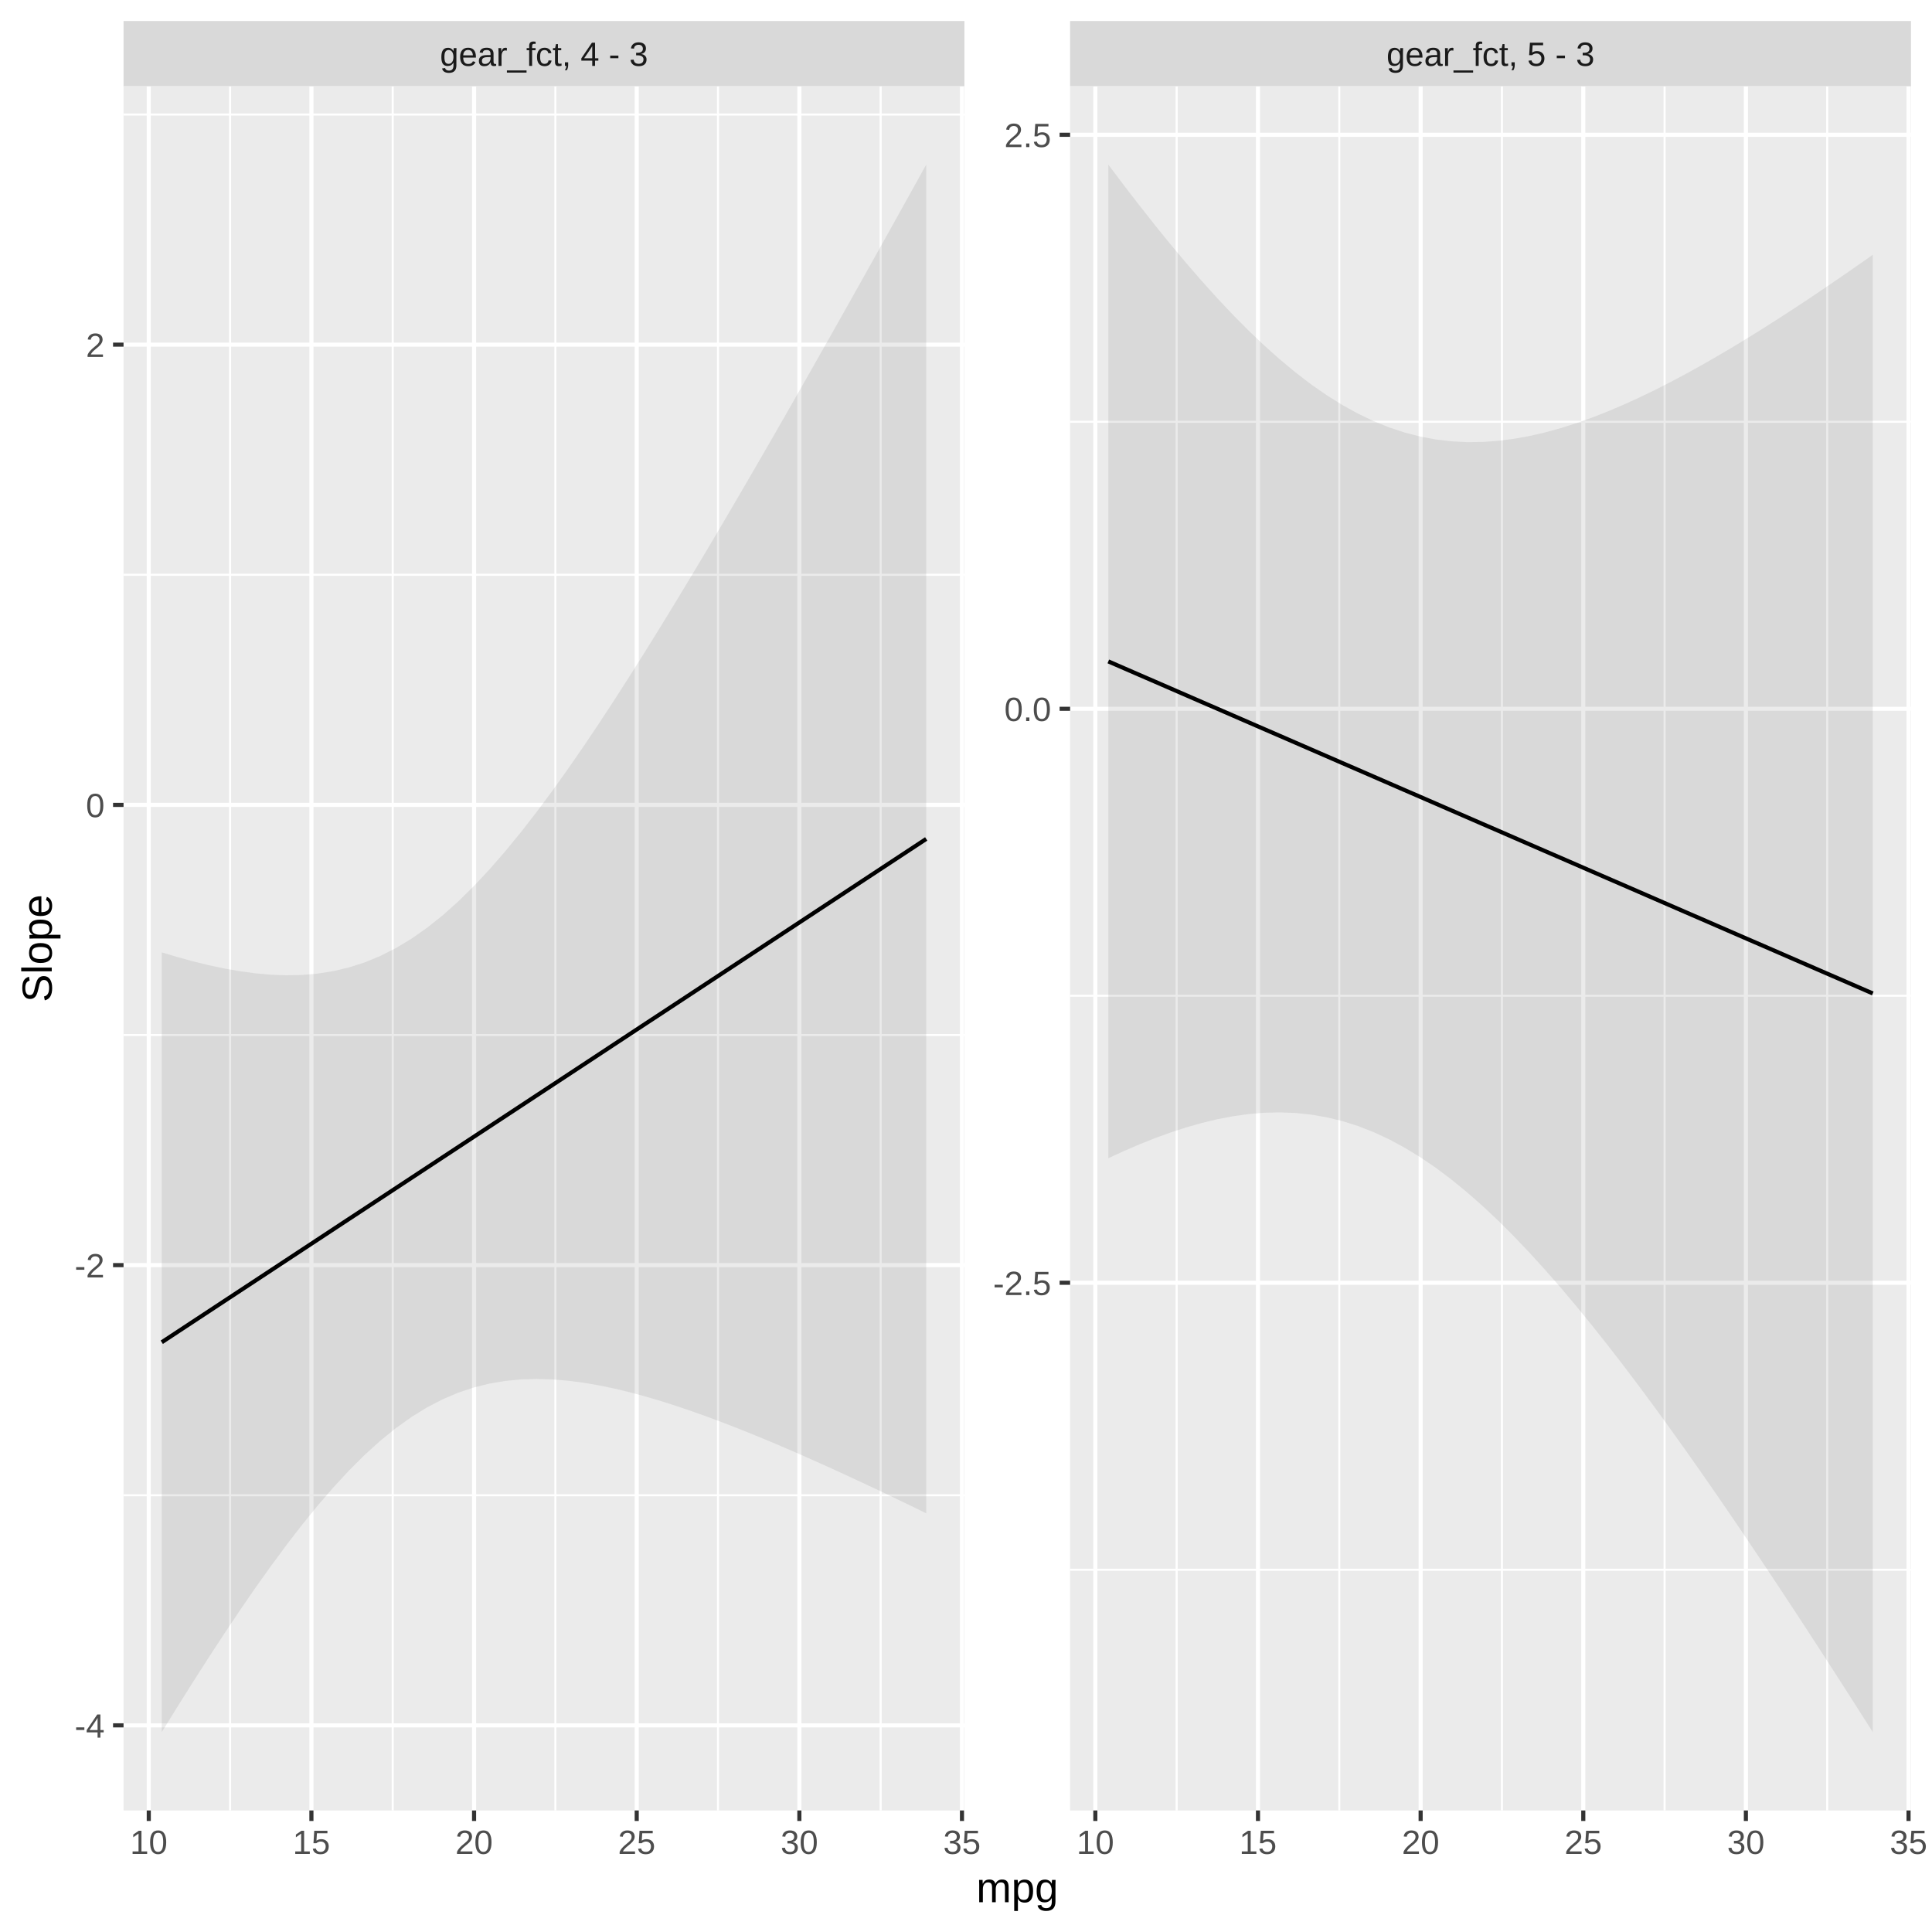
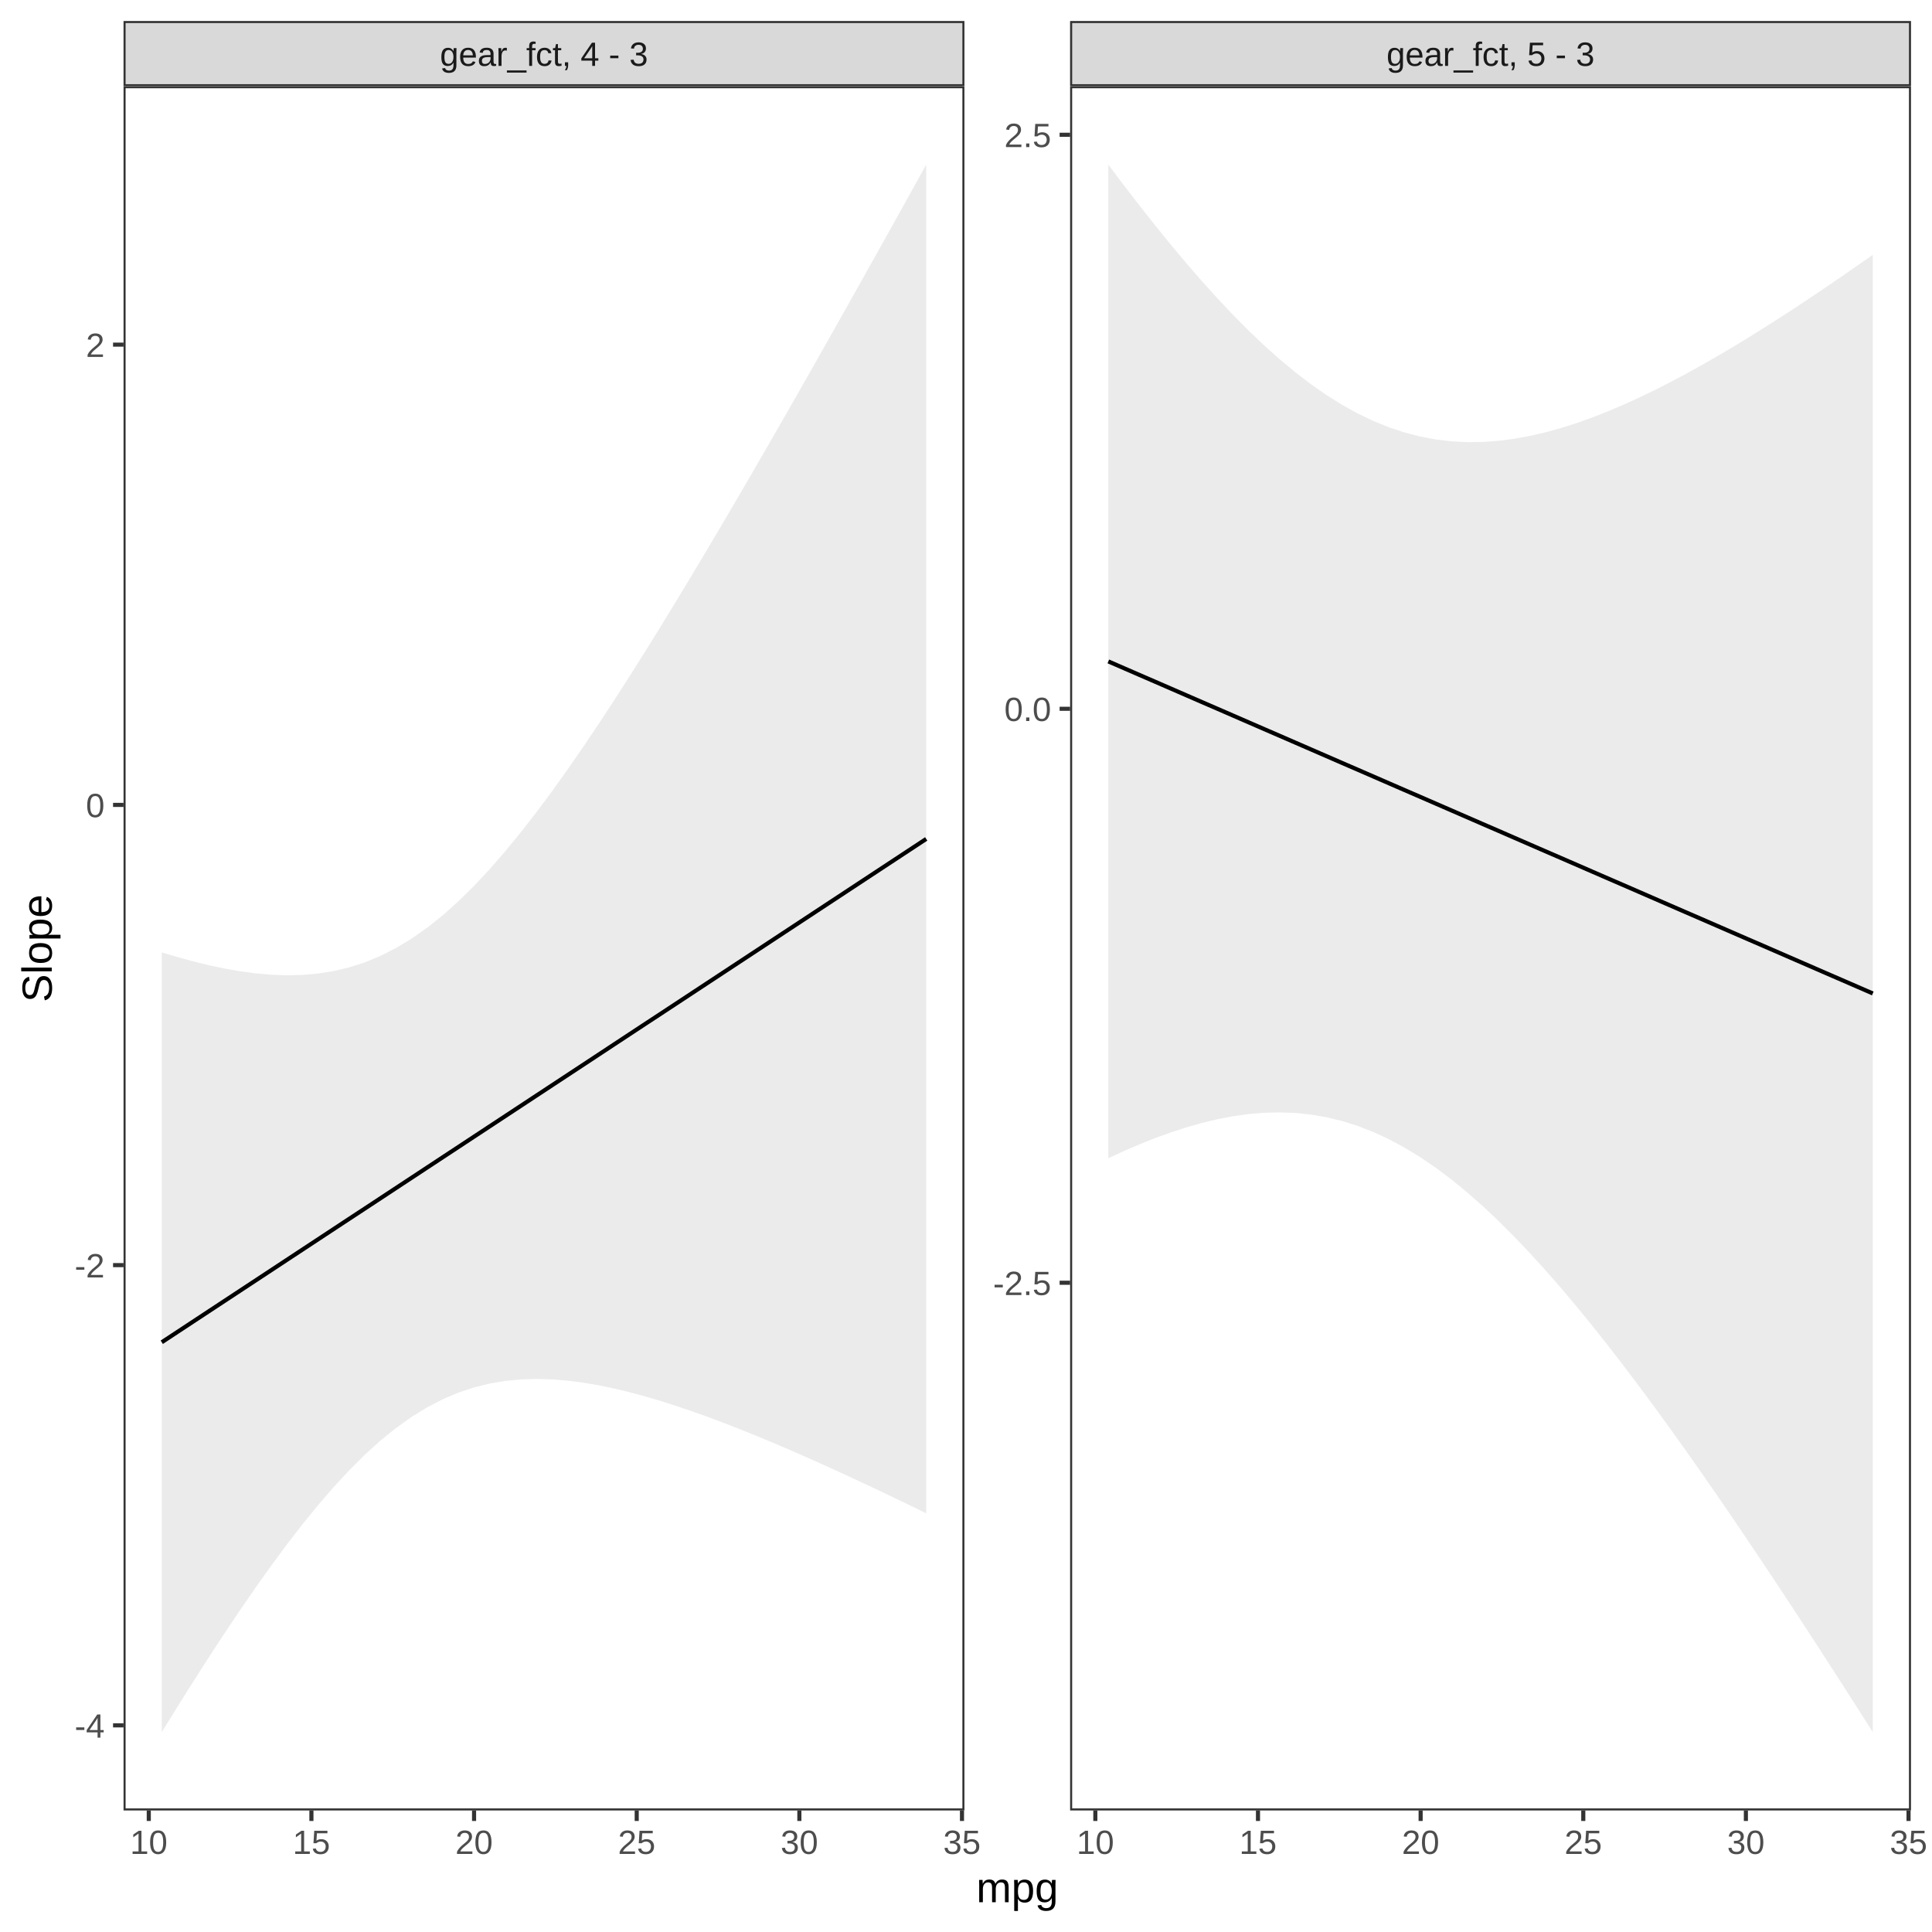
<svg xmlns="http://www.w3.org/2000/svg" class="svglite" width="504.00pt" height="504.00pt" viewBox="0 0 504.00 504.00">
  <defs>
    <style type="text/css">
    .svglite line, .svglite polyline, .svglite polygon, .svglite path, .svglite rect, .svglite circle {
      fill: none;
      stroke: #000000;
      stroke-linecap: round;
      stroke-linejoin: round;
      stroke-miterlimit: 10.00;
    }
    .svglite text {
      white-space: pre;
    }
  </style>
  </defs>
  <rect width="100%" height="100%" style="stroke: none; fill: #FFFFFF;" />
  <defs>
    <clipPath id="cpMC4wMHw1MDQuMDB8MC4wMHw1MDQuMDA=">
      <rect x="0.00" y="0.00" width="504.00" height="504.00" />
    </clipPath>
  </defs>
  <g clip-path="url(#cpMC4wMHw1MDQuMDB8MC4wMHw1MDQuMDA=)">
    <rect x="0.00" y="0.00" width="504.00" height="504.00" style="stroke-width: 1.07; stroke: #FFFFFF; fill: #FFFFFF;" />
  </g>
  <defs>
    <clipPath id="cpMzIuMjN8MjUxLjU5fDIyLjQ5fDQ3Mi4yOQ==">
      <rect x="32.23" y="22.49" width="219.36" height="449.80" />
    </clipPath>
  </defs>
  <g clip-path="url(#cpMzIuMjN8MjUxLjU5fDIyLjQ5fDQ3Mi4yOQ==)">
-     <rect x="32.23" y="22.49" width="219.36" height="449.80" style="stroke-width: 1.07; stroke: none; fill: #EBEBEB;" />
-     <polyline points="32.23,390.06 251.59,390.06 " style="stroke-width: 0.53; stroke: #FFFFFF; stroke-linecap: butt;" />
-     <polyline points="32.23,270.00 251.59,270.00 " style="stroke-width: 0.53; stroke: #FFFFFF; stroke-linecap: butt;" />
-     <polyline points="32.23,149.94 251.59,149.94 " style="stroke-width: 0.53; stroke: #FFFFFF; stroke-linecap: butt;" />
-     <polyline points="32.23,29.88 251.59,29.88 " style="stroke-width: 0.53; stroke: #FFFFFF; stroke-linecap: butt;" />
-     <polyline points="60.02,472.29 60.02,22.49 " style="stroke-width: 0.53; stroke: #FFFFFF; stroke-linecap: butt;" />
-     <polyline points="102.45,472.29 102.45,22.49 " style="stroke-width: 0.53; stroke: #FFFFFF; stroke-linecap: butt;" />
-     <polyline points="144.88,472.29 144.88,22.49 " style="stroke-width: 0.53; stroke: #FFFFFF; stroke-linecap: butt;" />
-     <polyline points="187.31,472.29 187.31,22.49 " style="stroke-width: 0.53; stroke: #FFFFFF; stroke-linecap: butt;" />
-     <polyline points="229.74,472.29 229.74,22.49 " style="stroke-width: 0.53; stroke: #FFFFFF; stroke-linecap: butt;" />
-     <polyline points="32.23,450.09 251.59,450.09 " style="stroke-width: 1.07; stroke: #FFFFFF; stroke-linecap: butt;" />
-     <polyline points="32.23,330.03 251.59,330.03 " style="stroke-width: 1.07; stroke: #FFFFFF; stroke-linecap: butt;" />
-     <polyline points="32.23,209.97 251.59,209.97 " style="stroke-width: 1.07; stroke: #FFFFFF; stroke-linecap: butt;" />
-     <polyline points="32.23,89.91 251.59,89.91 " style="stroke-width: 1.07; stroke: #FFFFFF; stroke-linecap: butt;" />
-     <polyline points="38.81,472.29 38.81,22.49 " style="stroke-width: 1.07; stroke: #FFFFFF; stroke-linecap: butt;" />
-     <polyline points="81.24,472.29 81.24,22.49 " style="stroke-width: 1.07; stroke: #FFFFFF; stroke-linecap: butt;" />
-     <polyline points="123.67,472.29 123.67,22.49 " style="stroke-width: 1.07; stroke: #FFFFFF; stroke-linecap: butt;" />
-     <polyline points="166.10,472.29 166.10,22.49 " style="stroke-width: 1.07; stroke: #FFFFFF; stroke-linecap: butt;" />
-     <polyline points="208.53,472.29 208.53,22.49 " style="stroke-width: 1.07; stroke: #FFFFFF; stroke-linecap: butt;" />
-     <polyline points="250.95,472.29 250.95,22.49 " style="stroke-width: 1.07; stroke: #FFFFFF; stroke-linecap: butt;" />
+     <rect x="32.23" y="22.49" width="219.36" height="449.80" style="stroke-width: 1.07; stroke: none; fill: #FFFFFF;" />
    <polygon points="42.20,248.45 46.27,249.66 50.34,250.78 54.41,251.78 58.48,252.64 62.55,253.36 66.62,253.91 70.69,254.27 74.76,254.42 78.83,254.33 82.90,253.98 86.97,253.33 91.04,252.37 95.11,251.07 99.18,249.40 103.25,247.34 107.32,244.89 111.39,242.04 115.46,238.80 119.53,235.17 123.60,231.17 127.67,226.82 131.74,222.15 135.81,217.19 139.88,211.96 143.95,206.49 148.02,200.80 152.09,194.92 156.16,188.87 160.22,182.67 164.29,176.33 168.36,169.87 172.43,163.31 176.50,156.65 180.57,149.91 184.64,143.10 188.71,136.22 192.78,129.28 196.85,122.28 200.92,115.24 204.99,108.15 209.06,101.02 213.13,93.86 217.20,86.66 221.27,79.43 225.34,72.18 229.41,64.90 233.48,57.60 237.55,50.28 241.62,42.94 241.62,394.77 237.55,392.79 233.48,390.83 229.41,388.88 225.34,386.97 221.27,385.07 217.20,383.20 213.13,381.37 209.06,379.56 204.99,377.79 200.92,376.06 196.85,374.38 192.78,372.74 188.71,371.16 184.64,369.63 180.57,368.18 176.50,366.80 172.43,365.50 168.36,364.30 164.29,363.20 160.22,362.22 156.16,361.38 152.09,360.69 148.02,360.17 143.95,359.84 139.88,359.72 135.81,359.85 131.74,360.25 127.67,360.94 123.60,361.95 119.53,363.31 115.46,365.04 111.39,367.15 107.32,369.66 103.25,372.57 99.18,375.87 95.11,379.56 91.04,383.62 86.97,388.02 82.90,392.73 78.83,397.74 74.76,403.01 70.69,408.52 66.62,414.23 62.55,420.14 58.48,426.22 54.41,432.44 50.34,438.80 46.27,445.27 42.20,451.85 " style="stroke-width: 0.00; stroke: none; stroke-linecap: butt; fill: #333333; fill-opacity: 0.10;" />
    <polyline points="42.20,248.45 46.27,249.66 50.34,250.78 54.41,251.78 58.48,252.64 62.55,253.36 66.62,253.91 70.69,254.27 74.76,254.42 78.83,254.33 82.90,253.98 86.97,253.33 91.04,252.37 95.11,251.07 99.18,249.40 103.25,247.34 107.32,244.89 111.39,242.04 115.46,238.80 119.53,235.17 123.60,231.17 127.67,226.82 131.74,222.15 135.81,217.19 139.88,211.96 143.95,206.49 148.02,200.80 152.09,194.92 156.16,188.87 160.22,182.67 164.29,176.33 168.36,169.87 172.43,163.31 176.50,156.65 180.57,149.91 184.64,143.10 188.71,136.22 192.78,129.28 196.85,122.28 200.92,115.24 204.99,108.15 209.06,101.02 213.13,93.86 217.20,86.66 221.27,79.43 225.34,72.18 229.41,64.90 233.48,57.60 237.55,50.28 241.62,42.94 " style="stroke-width: 1.07; stroke: none; stroke-linecap: butt;" />
    <polyline points="241.62,394.77 237.55,392.79 233.48,390.83 229.41,388.88 225.34,386.97 221.27,385.07 217.20,383.20 213.13,381.37 209.06,379.56 204.99,377.79 200.92,376.06 196.85,374.38 192.78,372.74 188.71,371.16 184.64,369.63 180.57,368.18 176.50,366.80 172.43,365.50 168.36,364.30 164.29,363.20 160.22,362.22 156.16,361.38 152.09,360.69 148.02,360.17 143.95,359.84 139.88,359.72 135.81,359.85 131.74,360.25 127.67,360.94 123.60,361.95 119.53,363.31 115.46,365.04 111.39,367.15 107.32,369.66 103.25,372.57 99.18,375.87 95.11,379.56 91.04,383.62 86.97,388.02 82.90,392.73 78.83,397.74 74.76,403.01 70.69,408.52 66.62,414.23 62.55,420.14 58.48,426.22 54.41,432.44 50.34,438.80 46.27,445.27 42.20,451.85 " style="stroke-width: 1.07; stroke: none; stroke-linecap: butt;" />
    <polyline points="42.20,350.15 46.27,347.47 50.34,344.79 54.41,342.11 58.48,339.43 62.55,336.75 66.62,334.07 70.69,331.39 74.76,328.71 78.83,326.03 82.90,323.35 86.97,320.67 91.04,317.99 95.11,315.32 99.18,312.64 103.25,309.96 107.32,307.28 111.39,304.60 115.46,301.92 119.53,299.24 123.60,296.56 127.67,293.88 131.74,291.20 135.81,288.52 139.88,285.84 143.95,283.16 148.02,280.48 152.09,277.80 156.16,275.12 160.22,272.44 164.29,269.76 168.36,267.08 172.43,264.41 176.50,261.73 180.57,259.05 184.64,256.37 188.71,253.69 192.78,251.01 196.85,248.33 200.92,245.65 204.99,242.97 209.06,240.29 213.13,237.61 217.20,234.93 221.27,232.25 225.34,229.57 229.41,226.89 233.48,224.21 237.55,221.53 241.62,218.85 " style="stroke-width: 1.07; stroke-linecap: butt;" />
+     <rect x="32.23" y="22.49" width="219.36" height="449.80" style="stroke-width: 1.07; stroke: #333333;" />
  </g>
  <g clip-path="url(#cpMC4wMHw1MDQuMDB8MC4wMHw1MDQuMDA=)">
</g>
  <defs>
    <clipPath id="cpMjc5LjE2fDQ5OC41MnwyMi40OXw0NzIuMjk=">
      <rect x="279.16" y="22.49" width="219.36" height="449.80" />
    </clipPath>
  </defs>
  <g clip-path="url(#cpMjc5LjE2fDQ5OC41MnwyMi40OXw0NzIuMjk=)">
-     <rect x="279.16" y="22.49" width="219.36" height="449.80" style="stroke-width: 1.07; stroke: none; fill: #EBEBEB;" />
-     <polyline points="279.16,409.50 498.52,409.50 " style="stroke-width: 0.53; stroke: #FFFFFF; stroke-linecap: butt;" />
-     <polyline points="279.16,259.76 498.52,259.76 " style="stroke-width: 0.53; stroke: #FFFFFF; stroke-linecap: butt;" />
-     <polyline points="279.16,110.03 498.52,110.03 " style="stroke-width: 0.53; stroke: #FFFFFF; stroke-linecap: butt;" />
-     <polyline points="306.95,472.29 306.95,22.49 " style="stroke-width: 0.53; stroke: #FFFFFF; stroke-linecap: butt;" />
-     <polyline points="349.38,472.29 349.38,22.49 " style="stroke-width: 0.53; stroke: #FFFFFF; stroke-linecap: butt;" />
-     <polyline points="391.81,472.29 391.81,22.49 " style="stroke-width: 0.53; stroke: #FFFFFF; stroke-linecap: butt;" />
-     <polyline points="434.24,472.29 434.24,22.49 " style="stroke-width: 0.53; stroke: #FFFFFF; stroke-linecap: butt;" />
-     <polyline points="476.67,472.29 476.67,22.49 " style="stroke-width: 0.53; stroke: #FFFFFF; stroke-linecap: butt;" />
-     <polyline points="279.16,334.63 498.52,334.63 " style="stroke-width: 1.07; stroke: #FFFFFF; stroke-linecap: butt;" />
-     <polyline points="279.16,184.90 498.52,184.90 " style="stroke-width: 1.07; stroke: #FFFFFF; stroke-linecap: butt;" />
-     <polyline points="279.16,35.16 498.52,35.16 " style="stroke-width: 1.07; stroke: #FFFFFF; stroke-linecap: butt;" />
-     <polyline points="285.74,472.29 285.74,22.49 " style="stroke-width: 1.07; stroke: #FFFFFF; stroke-linecap: butt;" />
-     <polyline points="328.17,472.29 328.17,22.49 " style="stroke-width: 1.07; stroke: #FFFFFF; stroke-linecap: butt;" />
-     <polyline points="370.60,472.29 370.60,22.49 " style="stroke-width: 1.07; stroke: #FFFFFF; stroke-linecap: butt;" />
-     <polyline points="413.03,472.29 413.03,22.49 " style="stroke-width: 1.07; stroke: #FFFFFF; stroke-linecap: butt;" />
-     <polyline points="455.45,472.29 455.45,22.49 " style="stroke-width: 1.07; stroke: #FFFFFF; stroke-linecap: butt;" />
-     <polyline points="497.88,472.29 497.88,22.49 " style="stroke-width: 1.07; stroke: #FFFFFF; stroke-linecap: butt;" />
+     <rect x="279.16" y="22.49" width="219.36" height="449.80" style="stroke-width: 1.07; stroke: none; fill: #FFFFFF;" />
    <polygon points="289.13,42.94 293.20,48.35 297.27,53.63 301.34,58.79 305.41,63.81 309.48,68.66 313.55,73.36 317.62,77.86 321.69,82.18 325.76,86.28 329.83,90.15 333.90,93.78 337.97,97.16 342.04,100.28 346.11,103.11 350.18,105.65 354.25,107.90 358.32,109.85 362.39,111.50 366.46,112.84 370.53,113.89 374.60,114.65 378.67,115.13 382.74,115.34 386.81,115.29 390.88,115.00 394.94,114.47 399.01,113.74 403.08,112.80 407.15,111.68 411.22,110.39 415.29,108.94 419.36,107.35 423.43,105.62 427.50,103.77 431.57,101.81 435.64,99.74 439.71,97.58 443.78,95.33 447.85,93.00 451.92,90.60 455.99,88.13 460.06,85.59 464.13,83.00 468.20,80.36 472.27,77.66 476.34,74.92 480.41,72.14 484.48,69.32 488.55,66.47 488.55,451.85 484.48,445.46 480.41,439.10 476.34,432.79 472.27,426.51 468.20,420.28 464.13,414.10 460.06,407.98 455.99,401.91 451.92,395.90 447.85,389.96 443.78,384.10 439.71,378.31 435.64,372.62 431.57,367.01 427.50,361.52 423.43,356.13 419.36,350.87 415.29,345.74 411.22,340.75 407.15,335.92 403.08,331.27 399.01,326.80 394.94,322.53 390.88,318.47 386.81,314.64 382.74,311.06 378.67,307.73 374.60,304.67 370.53,301.90 366.46,299.41 362.39,297.22 358.32,295.33 354.25,293.74 350.18,292.46 346.11,291.47 342.04,290.77 337.97,290.34 333.90,290.19 329.83,290.28 325.76,290.62 321.69,291.19 317.62,291.96 313.55,292.94 309.48,294.09 305.41,295.42 301.34,296.89 297.27,298.52 293.20,300.27 289.13,302.14 " style="stroke-width: 0.00; stroke: none; stroke-linecap: butt; fill: #333333; fill-opacity: 0.10;" />
    <polyline points="289.13,42.94 293.20,48.35 297.27,53.63 301.34,58.79 305.41,63.81 309.48,68.66 313.55,73.36 317.62,77.86 321.69,82.18 325.76,86.28 329.83,90.15 333.90,93.78 337.97,97.16 342.04,100.28 346.11,103.11 350.18,105.65 354.25,107.90 358.32,109.85 362.39,111.50 366.46,112.84 370.53,113.89 374.60,114.65 378.67,115.13 382.74,115.34 386.81,115.29 390.88,115.00 394.94,114.47 399.01,113.74 403.08,112.80 407.15,111.68 411.22,110.39 415.29,108.94 419.36,107.35 423.43,105.62 427.50,103.77 431.57,101.81 435.64,99.74 439.71,97.58 443.78,95.33 447.85,93.00 451.92,90.60 455.99,88.13 460.06,85.59 464.13,83.00 468.20,80.36 472.27,77.66 476.34,74.92 480.41,72.14 484.48,69.32 488.55,66.47 " style="stroke-width: 1.07; stroke: none; stroke-linecap: butt;" />
    <polyline points="488.55,451.85 484.48,445.46 480.41,439.10 476.34,432.79 472.27,426.51 468.20,420.28 464.13,414.10 460.06,407.98 455.99,401.91 451.92,395.90 447.85,389.96 443.78,384.10 439.71,378.31 435.64,372.62 431.57,367.01 427.50,361.52 423.43,356.13 419.36,350.87 415.29,345.74 411.22,340.75 407.15,335.92 403.08,331.27 399.01,326.80 394.94,322.53 390.88,318.47 386.81,314.64 382.74,311.06 378.67,307.73 374.60,304.67 370.53,301.90 366.46,299.41 362.39,297.22 358.32,295.33 354.25,293.74 350.18,292.46 346.11,291.47 342.04,290.77 337.97,290.34 333.90,290.19 329.83,290.28 325.76,290.62 321.69,291.19 317.62,291.96 313.55,292.94 309.48,294.09 305.41,295.42 301.34,296.89 297.27,298.52 293.20,300.27 289.13,302.14 " style="stroke-width: 1.07; stroke: none; stroke-linecap: butt;" />
    <polyline points="289.13,172.54 293.20,174.31 297.27,176.08 301.34,177.84 305.41,179.61 309.48,181.38 313.55,183.15 317.62,184.91 321.69,186.68 325.76,188.45 329.83,190.22 333.90,191.98 337.97,193.75 342.04,195.52 346.11,197.29 350.18,199.06 354.25,200.82 358.32,202.59 362.39,204.36 366.46,206.13 370.53,207.89 374.60,209.66 378.67,211.43 382.74,213.20 386.81,214.97 390.88,216.73 394.94,218.50 399.01,220.27 403.08,222.04 407.15,223.80 411.22,225.57 415.29,227.34 419.36,229.11 423.43,230.87 427.50,232.64 431.57,234.41 435.64,236.18 439.71,237.95 443.78,239.71 447.85,241.48 451.92,243.25 455.99,245.02 460.06,246.78 464.13,248.55 468.20,250.32 472.27,252.09 476.34,253.86 480.41,255.62 484.48,257.39 488.55,259.16 " style="stroke-width: 1.07; stroke-linecap: butt;" />
+     <rect x="279.16" y="22.49" width="219.36" height="449.80" style="stroke-width: 1.07; stroke: #333333;" />
  </g>
  <g clip-path="url(#cpMC4wMHw1MDQuMDB8MC4wMHw1MDQuMDA=)">
</g>
  <defs>
    <clipPath id="cpMzIuMjN8MjUxLjU5fDUuNDh8MjIuNDk=">
      <rect x="32.23" y="5.48" width="219.36" height="17.01" />
    </clipPath>
  </defs>
  <g clip-path="url(#cpMzIuMjN8MjUxLjU5fDUuNDh8MjIuNDk=)">
-     <rect x="32.23" y="5.48" width="219.36" height="17.01" style="stroke-width: 1.07; stroke: none; fill: #D9D9D9;" />
+     <rect x="32.23" y="5.48" width="219.36" height="17.01" style="stroke-width: 1.07; stroke: #333333; fill: #D9D9D9;" />
    <text x="141.91" y="17.19" text-anchor="middle" style="font-size: 8.80px;fill: #1A1A1A; font-family: &quot;Arimo&quot;;" textLength="61.33px" lengthAdjust="spacingAndGlyphs">gear_fct, 4 - 3</text>
  </g>
  <g clip-path="url(#cpMC4wMHw1MDQuMDB8MC4wMHw1MDQuMDA=)">
</g>
  <defs>
    <clipPath id="cpMjc5LjE2fDQ5OC41Mnw1LjQ4fDIyLjQ5">
      <rect x="279.16" y="5.48" width="219.36" height="17.01" />
    </clipPath>
  </defs>
  <g clip-path="url(#cpMjc5LjE2fDQ5OC41Mnw1LjQ4fDIyLjQ5)">
-     <rect x="279.16" y="5.48" width="219.36" height="17.01" style="stroke-width: 1.07; stroke: none; fill: #D9D9D9;" />
+     <rect x="279.16" y="5.48" width="219.36" height="17.01" style="stroke-width: 1.07; stroke: #333333; fill: #D9D9D9;" />
    <text x="388.84" y="17.19" text-anchor="middle" style="font-size: 8.80px;fill: #1A1A1A; font-family: &quot;Arimo&quot;;" textLength="61.33px" lengthAdjust="spacingAndGlyphs">gear_fct, 5 - 3</text>
  </g>
  <g clip-path="url(#cpMC4wMHw1MDQuMDB8MC4wMHw1MDQuMDA=)">
    <polyline points="38.81,475.03 38.81,472.29 " style="stroke-width: 1.07; stroke: #333333; stroke-linecap: butt;" />
    <polyline points="81.24,475.03 81.24,472.29 " style="stroke-width: 1.07; stroke: #333333; stroke-linecap: butt;" />
    <polyline points="123.67,475.03 123.67,472.29 " style="stroke-width: 1.07; stroke: #333333; stroke-linecap: butt;" />
    <polyline points="166.10,475.03 166.10,472.29 " style="stroke-width: 1.07; stroke: #333333; stroke-linecap: butt;" />
    <polyline points="208.53,475.03 208.53,472.29 " style="stroke-width: 1.07; stroke: #333333; stroke-linecap: butt;" />
    <polyline points="250.95,475.03 250.95,472.29 " style="stroke-width: 1.07; stroke: #333333; stroke-linecap: butt;" />
    <text x="38.81" y="483.64" text-anchor="middle" style="font-size: 8.80px;fill: #4D4D4D; font-family: &quot;Arimo&quot;;" textLength="11.19px" lengthAdjust="spacingAndGlyphs">10</text>
    <text x="81.24" y="483.64" text-anchor="middle" style="font-size: 8.80px;fill: #4D4D4D; font-family: &quot;Arimo&quot;;" textLength="11.19px" lengthAdjust="spacingAndGlyphs">15</text>
    <text x="123.67" y="483.64" text-anchor="middle" style="font-size: 8.80px;fill: #4D4D4D; font-family: &quot;Arimo&quot;;" textLength="11.19px" lengthAdjust="spacingAndGlyphs">20</text>
    <text x="166.10" y="483.64" text-anchor="middle" style="font-size: 8.80px;fill: #4D4D4D; font-family: &quot;Arimo&quot;;" textLength="11.19px" lengthAdjust="spacingAndGlyphs">25</text>
    <text x="208.53" y="483.64" text-anchor="middle" style="font-size: 8.80px;fill: #4D4D4D; font-family: &quot;Arimo&quot;;" textLength="11.19px" lengthAdjust="spacingAndGlyphs">30</text>
    <text x="250.95" y="483.64" text-anchor="middle" style="font-size: 8.80px;fill: #4D4D4D; font-family: &quot;Arimo&quot;;" textLength="11.19px" lengthAdjust="spacingAndGlyphs">35</text>
    <polyline points="285.74,475.03 285.74,472.29 " style="stroke-width: 1.07; stroke: #333333; stroke-linecap: butt;" />
    <polyline points="328.17,475.03 328.17,472.29 " style="stroke-width: 1.07; stroke: #333333; stroke-linecap: butt;" />
    <polyline points="370.60,475.03 370.60,472.29 " style="stroke-width: 1.07; stroke: #333333; stroke-linecap: butt;" />
    <polyline points="413.03,475.03 413.03,472.29 " style="stroke-width: 1.07; stroke: #333333; stroke-linecap: butt;" />
    <polyline points="455.45,475.03 455.45,472.29 " style="stroke-width: 1.07; stroke: #333333; stroke-linecap: butt;" />
    <polyline points="497.88,475.03 497.88,472.29 " style="stroke-width: 1.07; stroke: #333333; stroke-linecap: butt;" />
    <text x="285.74" y="483.64" text-anchor="middle" style="font-size: 8.80px;fill: #4D4D4D; font-family: &quot;Arimo&quot;;" textLength="11.19px" lengthAdjust="spacingAndGlyphs">10</text>
    <text x="328.17" y="483.64" text-anchor="middle" style="font-size: 8.80px;fill: #4D4D4D; font-family: &quot;Arimo&quot;;" textLength="11.19px" lengthAdjust="spacingAndGlyphs">15</text>
    <text x="370.60" y="483.64" text-anchor="middle" style="font-size: 8.80px;fill: #4D4D4D; font-family: &quot;Arimo&quot;;" textLength="11.19px" lengthAdjust="spacingAndGlyphs">20</text>
    <text x="413.03" y="483.64" text-anchor="middle" style="font-size: 8.80px;fill: #4D4D4D; font-family: &quot;Arimo&quot;;" textLength="11.19px" lengthAdjust="spacingAndGlyphs">25</text>
    <text x="455.45" y="483.64" text-anchor="middle" style="font-size: 8.80px;fill: #4D4D4D; font-family: &quot;Arimo&quot;;" textLength="11.19px" lengthAdjust="spacingAndGlyphs">30</text>
    <text x="497.88" y="483.64" text-anchor="middle" style="font-size: 8.80px;fill: #4D4D4D; font-family: &quot;Arimo&quot;;" textLength="11.19px" lengthAdjust="spacingAndGlyphs">35</text>
    <text x="274.23" y="337.84" text-anchor="end" style="font-size: 8.80px;fill: #4D4D4D; font-family: &quot;Arimo&quot;;" textLength="17.16px" lengthAdjust="spacingAndGlyphs">-2.5</text>
    <text x="274.23" y="188.10" text-anchor="end" style="font-size: 8.80px;fill: #4D4D4D; font-family: &quot;Arimo&quot;;" textLength="13.98px" lengthAdjust="spacingAndGlyphs">0.0</text>
    <text x="274.23" y="38.37" text-anchor="end" style="font-size: 8.80px;fill: #4D4D4D; font-family: &quot;Arimo&quot;;" textLength="13.98px" lengthAdjust="spacingAndGlyphs">2.5</text>
    <polyline points="276.42,334.63 279.16,334.63 " style="stroke-width: 1.07; stroke: #333333; stroke-linecap: butt;" />
    <polyline points="276.42,184.90 279.16,184.90 " style="stroke-width: 1.07; stroke: #333333; stroke-linecap: butt;" />
    <polyline points="276.42,35.16 279.16,35.16 " style="stroke-width: 1.07; stroke: #333333; stroke-linecap: butt;" />
    <text x="27.30" y="453.30" text-anchor="end" style="font-size: 8.80px;fill: #4D4D4D; font-family: &quot;Arimo&quot;;" textLength="8.77px" lengthAdjust="spacingAndGlyphs">-4</text>
    <text x="27.30" y="333.24" text-anchor="end" style="font-size: 8.80px;fill: #4D4D4D; font-family: &quot;Arimo&quot;;" textLength="8.77px" lengthAdjust="spacingAndGlyphs">-2</text>
    <text x="27.30" y="213.18" text-anchor="end" style="font-size: 8.80px;fill: #4D4D4D; font-family: &quot;Arimo&quot;;" textLength="5.59px" lengthAdjust="spacingAndGlyphs">0</text>
    <text x="27.30" y="93.12" text-anchor="end" style="font-size: 8.80px;fill: #4D4D4D; font-family: &quot;Arimo&quot;;" textLength="5.59px" lengthAdjust="spacingAndGlyphs">2</text>
    <polyline points="29.49,450.09 32.23,450.09 " style="stroke-width: 1.07; stroke: #333333; stroke-linecap: butt;" />
    <polyline points="29.49,330.03 32.23,330.03 " style="stroke-width: 1.07; stroke: #333333; stroke-linecap: butt;" />
    <polyline points="29.49,209.97 32.23,209.97 " style="stroke-width: 1.07; stroke: #333333; stroke-linecap: butt;" />
    <polyline points="29.49,89.91 32.23,89.91 " style="stroke-width: 1.07; stroke: #333333; stroke-linecap: butt;" />
    <text x="265.38" y="496.23" text-anchor="middle" style="font-size: 11.00px; font-family: &quot;Arimo&quot;;" textLength="24.68px" lengthAdjust="spacingAndGlyphs">mpg</text>
    <text transform="translate(13.50,247.39) rotate(-90)" text-anchor="middle" style="font-size: 11.00px; font-family: &quot;Arimo&quot;;" textLength="30.53px" lengthAdjust="spacingAndGlyphs">Slope</text>
  </g>
</svg>
